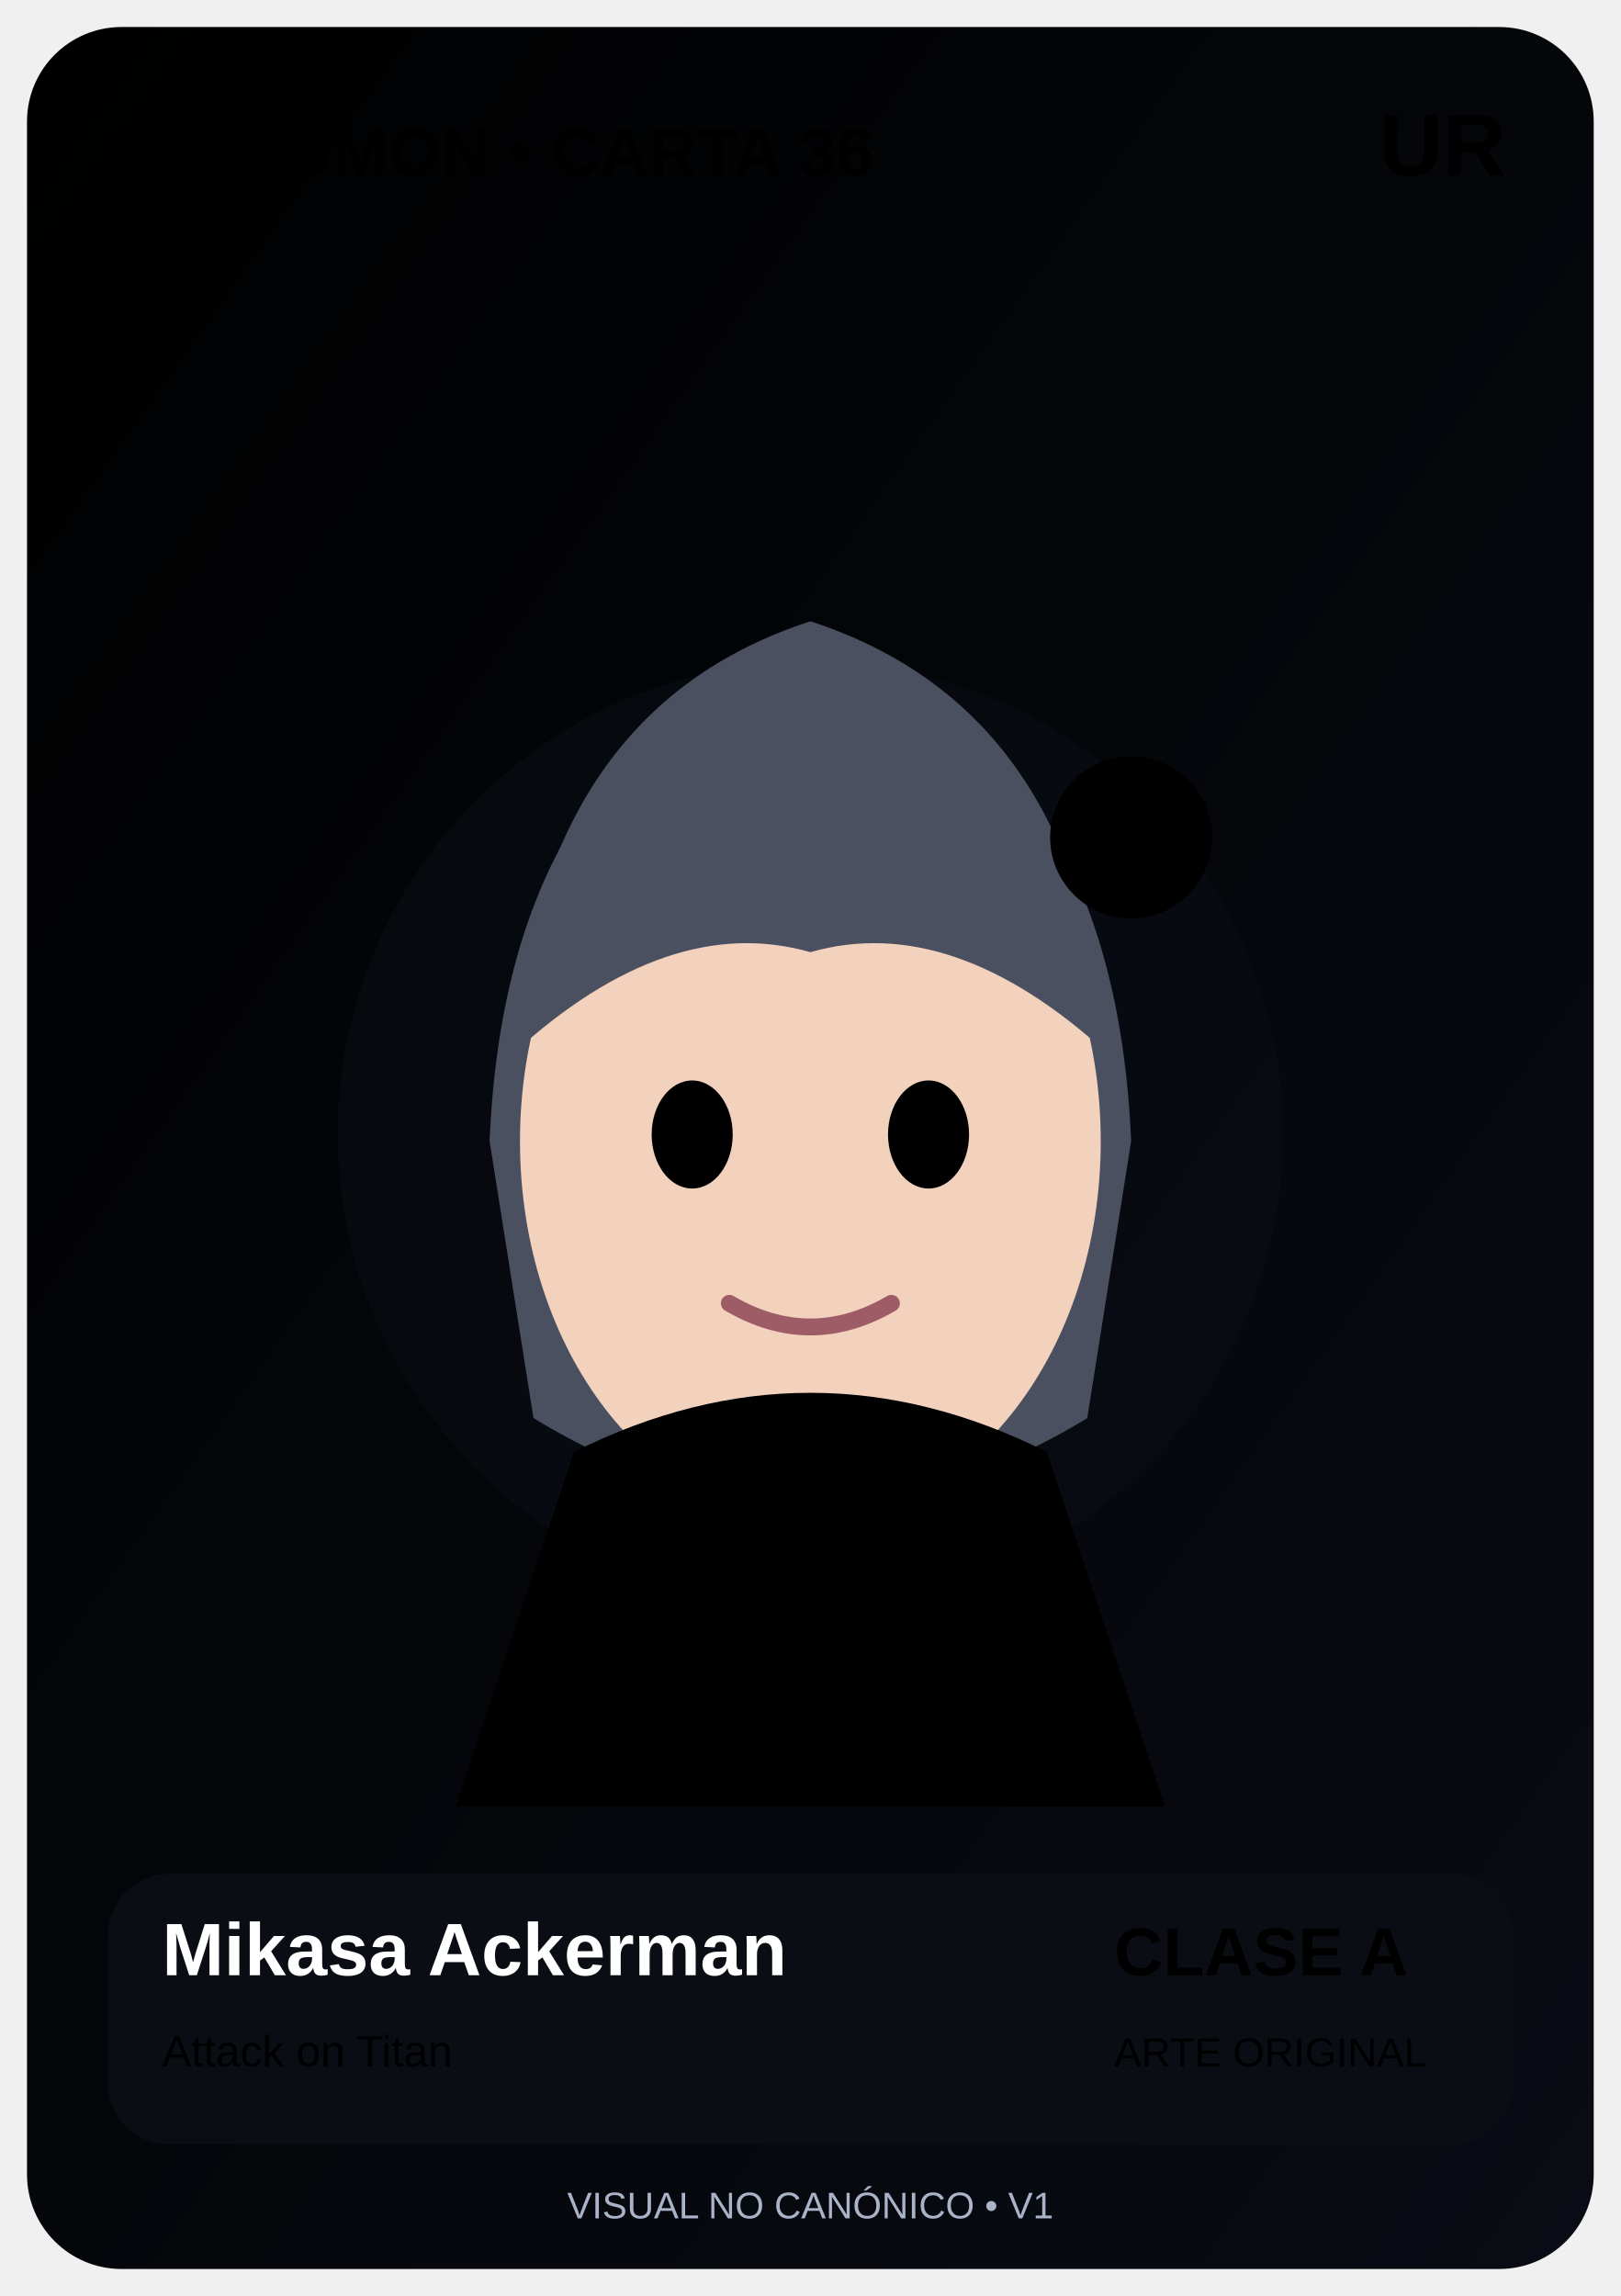
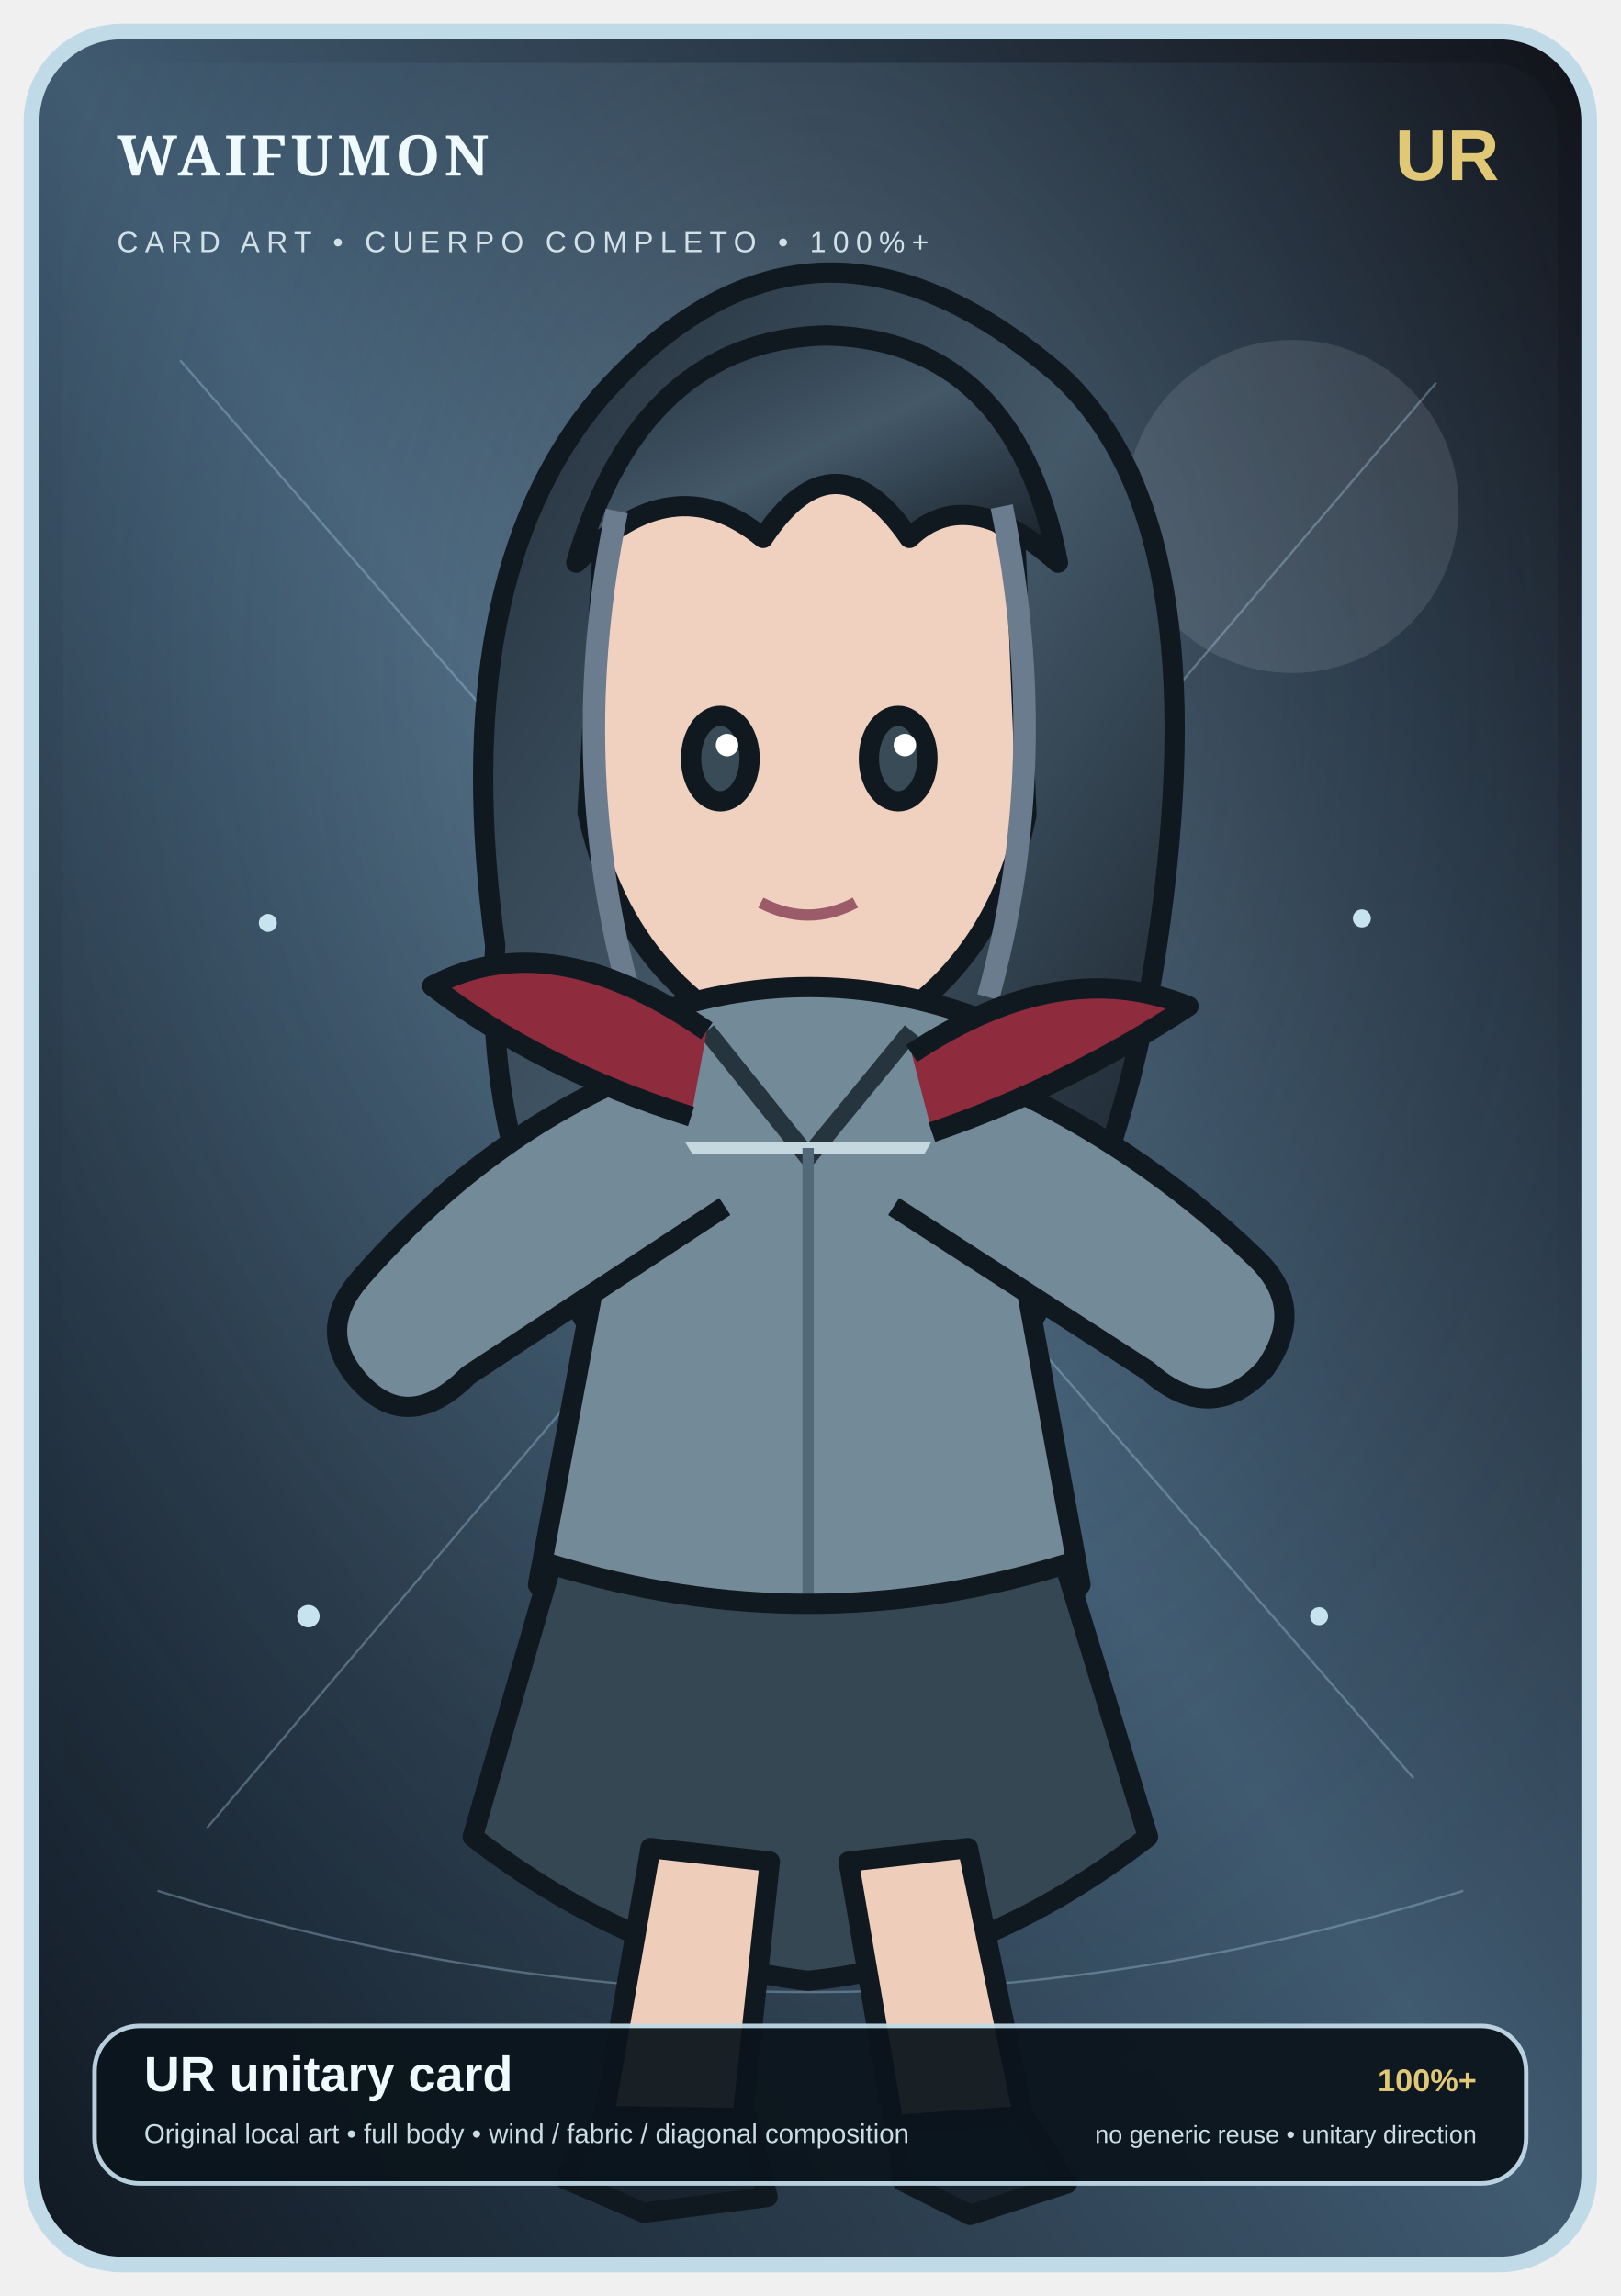
- <svg xmlns="http://www.w3.org/2000/svg" width="480" height="680">
+ <svg xmlns="http://www.w3.org/2000/svg" width="720" height="1020" viewBox="0 0 720 1020">
  <defs>
-     <linearGradient id="g" x1="0" y1="0" x2="1" y2="1">
-       <stop stop-color="#" />
-       <stop offset="1" stop-color="#090c14" />
+     <linearGradient id="b" x1="0" y1="1" x2="1" y2="0">
+       <stop stop-color="#101923" />
+       <stop offset=".5" stop-color="#405a70" />
+       <stop offset="1" stop-color="#11131a" />
+     </linearGradient>
+     <radialGradient id="v" cx=".5" cy=".28" r=".75">
+       <stop stop-color="#d9f2ff" stop-opacity=".22" />
+       <stop offset=".55" stop-color="#7ba9c4" stop-opacity=".08" />
+       <stop offset="1" stop-opacity="0" />
+     </radialGradient>
+     <linearGradient id="hair" x1="0" y1="0" x2="1" y2="1">
+       <stop stop-color="#242f3a" />
+       <stop offset=".5" stop-color="#435868" />
+       <stop offset="1" stop-color="#151c24" />
    </linearGradient>
  </defs>
-   <rect x="8" y="8" width="464" height="664" rx="28" fill="url(#g)" stroke="5" stroke-width="8" />
-   <text x="34" y="52" fill="b" font-size="20" font-family="Arial" font-weight="700">WAIFUMON • CARTA 36</text>
-   <text x="446" y="52" text-anchor="end" fill="5" font-size="26" font-family="Arial" font-weight="700">UR</text>
-   <circle cx="240" cy="336" r="140" fill="#090c14" opacity=".55" />
-   <path d="M145 338 Q150 220 240 190 Q330 220 335 338 L322 420 Q240 470 158 420Z" fill="#4a5060" />
-   <ellipse cx="240" cy="338" rx="86" ry="112" fill="#f2d1bd" />
-   <path d="M152 312 Q160 210 240 184 Q320 210 328 312 Q282 270 240 282 Q198 270 152 312Z" fill="#4a5060" />
-   <path d="M170 430 Q240 395 310 430 L345 535 L135 535Z" fill="5" />
-   <ellipse cx="205" cy="336" rx="12" ry="16" fill="b" />
-   <ellipse cx="275" cy="336" rx="12" ry="16" fill="b" />
-   <circle cx="208" cy="339" r="5" />
-   <circle cx="278" cy="339" r="5" />
-   <path d="M216 386 Q240 400 264 386" fill="none" stroke="#9e5c66" stroke-width="5" stroke-linecap="round" />
-   <circle cx="335" cy="248" r="24" fill="5" />
-   <text x="335" y="256" text-anchor="middle" fill="b" font-size="20" font-family="Arial">✦</text>
-   <rect x="32" y="555" width="416" height="80" rx="18" fill="#0a0d14" stroke="5" stroke-width="2" />
-   <text x="48" y="585" fill="#fff" font-size="22" font-family="Arial" font-weight="700">Mikasa Ackerman</text>
-   <text x="48" y="612" fill="b" font-size="13" font-family="Arial">Attack on Titan</text>
-   <text x="330" y="585" fill="5" font-size="20" font-family="Arial" font-weight="700">CLASE A</text>
-   <text x="330" y="612" fill="b" font-size="12" font-family="Arial">ARTE ORIGINAL</text>
-   <text x="240" y="657" text-anchor="middle" fill="#aab3c7" font-size="11" font-family="Arial">VISUAL NO CANÓNICO • V1</text>
+   <rect x="14" y="14" width="692" height="992" rx="40" fill="url(#b)" stroke="#c1dae7" stroke-width="7" />
+   <rect x="28" y="28" width="664" height="964" rx="30" fill="url(#v)" />
+   <text x="52" y="78" fill="#effaff" font-family="Georgia,serif" font-size="25" font-weight="700" letter-spacing="2">WAIFUMON</text>
+   <text x="666" y="80" text-anchor="end" fill="#e1c876" font-family="Arial" font-size="32" font-weight="800">UR</text>
+   <text x="52" y="112" fill="#d2e1e8" font-family="Arial" font-size="13" letter-spacing="3">CARD ART • CUERPO COMPLETO • 100%+</text>
+   <g fill="none" stroke="#a8cae0" opacity=".36">
+     <path d="M80 160 L628 790" />
+     <path d="M638 170 L92 812" />
+     <path d="M70 840 Q360 930 650 840" />
+   </g>
+   <circle cx="574" cy="225" r="74" fill="#dce7ef" opacity=".12" />
+   <g stroke="#101820" stroke-width="9" stroke-linejoin="round">
+     <path d="M220 420 Q198 258 266 177 Q359 71 470 166 Q542 231 514 420 Q497 534 445 608 L274 608 Q214 526 220 420Z" fill="url(#hair)" />
+     <path d="M268 239 Q359 165 451 238 L456 362 Q439 445 359 472 Q279 444 261 361Z" fill="#f0d0bf" />
+     <path d="M256 250 Q285 151 367 149 Q451 151 470 250 Q430 214 404 239 Q371 191 339 239 Q299 206 256 250Z" fill="url(#hair)" />
+     <path d="M274 227 Q251 338 280 443" fill="none" stroke="#6a7c8d" stroke-width="10" />
+     <path d="M445 225 Q468 338 439 443" fill="none" stroke="#6a7c8d" stroke-width="10" />
+     <ellipse cx="320" cy="337" rx="13" ry="19" fill="#394b57" />
+     <ellipse cx="399" cy="337" rx="13" ry="19" fill="#394b57" />
+     <circle cx="323" cy="331" r="5" fill="#fff" stroke="none" />
+     <circle cx="402" cy="331" r="5" fill="#fff" stroke="none" />
+     <path d="M338 401 Q359 412 380 401" fill="none" stroke="#9c5b69" stroke-width="5" />
+     <path d="M286 452 Q359 425 434 452 L480 704 Q438 764 359 781 Q282 764 239 704Z" fill="#738b98" />
+     <path d="M314 458 L359 514 L405 458" fill="none" stroke="#26343e" stroke-width="8" />
+     <path d="M300 510 L418 510" stroke="#c5d8e0" stroke-width="5" />
+     <path d="M359 510 L359 728" stroke="#516978" stroke-width="5" />
+     <path d="M285 476 Q216 504 160 568 Q140 591 159 613 Q181 638 208 611 L322 536" fill="#738b98" />
+     <path d="M432 476 Q503 506 558 559 Q581 581 562 608 Q538 634 510 609 L397 536" fill="#738b98" />
+     <path d="M314 458 Q245 410 192 438 Q240 475 307 496" fill="#8e2b3d" />
+     <path d="M405 468 Q471 424 528 447 Q473 483 414 503" fill="#8e2b3d" />
+     <path d="M245 695 Q359 730 473 695 L510 816 Q438 872 359 880 Q281 871 210 816Z" fill="#344753" />
+     <path d="M289 821 L342 827 L329 949 Q318 972 293 963 L268 942Z" fill="#efcdbb" />
+     <path d="M377 827 L430 821 L455 942 Q445 966 420 964 L397 944Z" fill="#efcdbb" />
+     <path d="M268 940 L332 941 L341 976 L286 983 L251 968Z" fill="#18232d" />
+     <path d="M398 944 L455 940 L474 970 L431 984 L401 969Z" fill="#18232d" />
+   </g>
+   <g fill="#c7e3ef">
+     <circle cx="119" cy="410" r="4" />
+     <circle cx="605" cy="408" r="4" />
+     <circle cx="137" cy="718" r="5" />
+     <circle cx="586" cy="718" r="4" />
+   </g>
+   <rect x="42" y="900" width="636" height="70" rx="20" fill="#0b141c" opacity=".94" stroke="#c1dae7" stroke-width="2" />
+   <text x="64" y="929" fill="#effaff" font-family="Arial" font-size="22" font-weight="700">UR unitary card</text>
+   <text x="64" y="952" fill="#cbdbe3" font-family="Arial" font-size="12">Original local art • full body • wind / fabric / diagonal composition</text>
+   <text x="656" y="929" text-anchor="end" fill="#e1c876" font-family="Arial" font-size="14" font-weight="700">100%+</text>
+   <text x="656" y="952" text-anchor="end" fill="#cbdbe3" font-family="Arial" font-size="11">no generic reuse • unitary direction</text>
</svg>
